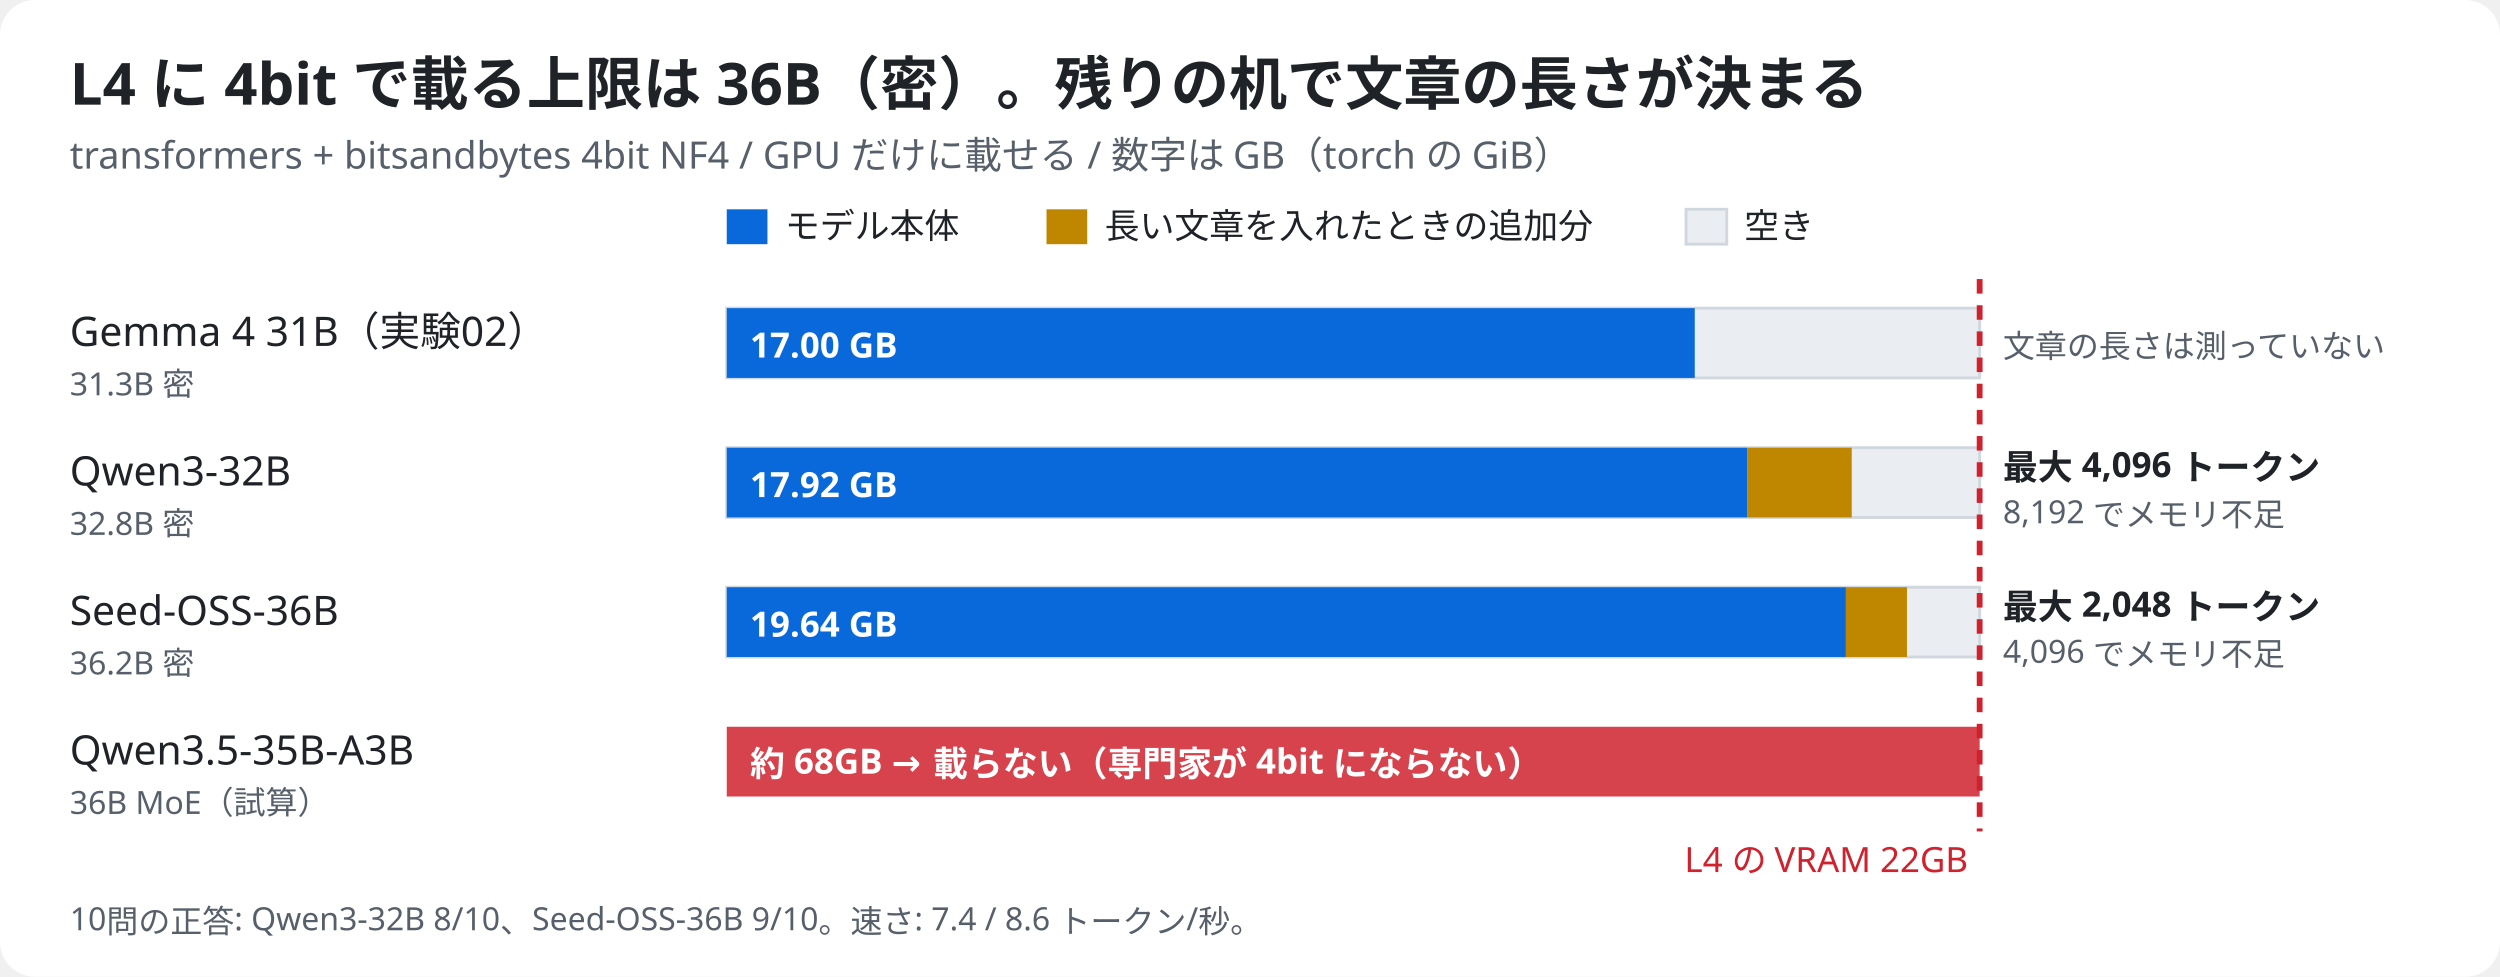
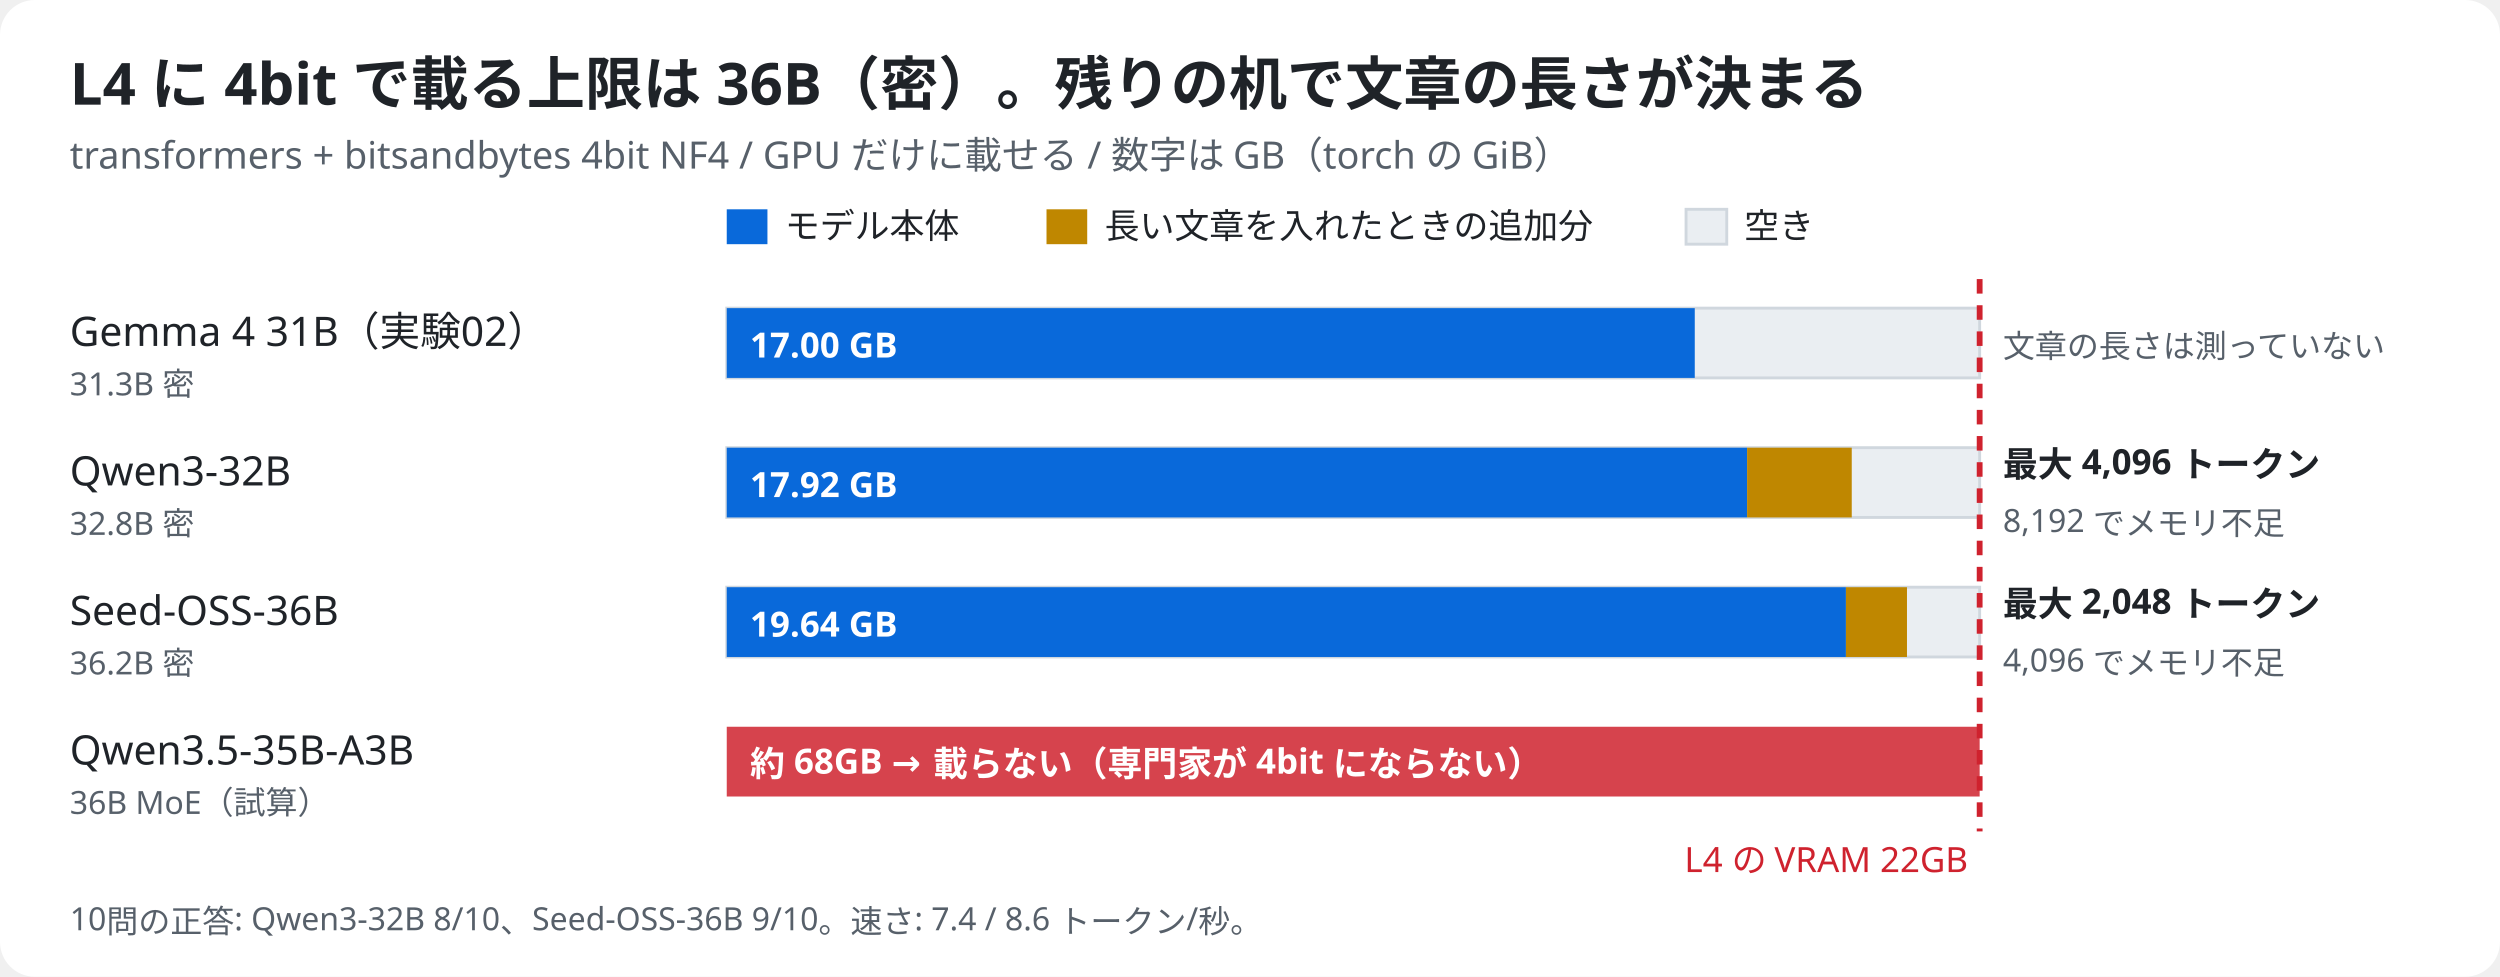
<svg xmlns="http://www.w3.org/2000/svg" viewBox="0 0 860 336" font-family="'Hiragino Sans','Noto Sans JP','Yu Gothic',Meiryo,sans-serif">
  <rect width="860" height="336" rx="12" fill="#ffffff" />
  <text x="24" y="36" font-size="20" font-weight="bold" fill="#1f2328">L4 に 4bit で載る上限は 36B（密）。残りの机で文章の長さが決まる</text>
  <text x="24" y="58" font-size="13" fill="#57606a">transformers + bitsandbytes 4bit NF4 / GPU だけに載せる / 数字は GB（torch の GiB）</text>
  <rect x="250" y="72" width="14" height="12" fill="#0969da" />
  <text x="270" y="82" font-size="12" fill="#1f2328">モデル本体</text>
  <rect x="360" y="72" width="14" height="12" fill="#bf8700" />
  <text x="380" y="82" font-size="12" fill="#1f2328">長い文章を入れたときの追加分</text>
  <rect x="580" y="72" width="14" height="12" fill="#eaeef2" stroke="#d0d7de" />
  <text x="600" y="82" font-size="12" fill="#1f2328">空き</text>
  <text x="24" y="119" font-size="14" fill="#1f2328">Gemma 4 31B（実験02）</text>
  <text x="24" y="136" font-size="11" fill="#57606a">31.3B 密</text>
  <rect x="250" y="106" width="431" height="24" fill="#eaeef2" stroke="#d0d7de" />
  <rect x="250" y="106" width="333" height="24" fill="#0969da" />
  <text x="258" y="123" font-size="12" font-weight="bold" fill="#ffffff">17.00 GB</text>
  <text x="689" y="123" font-size="11" fill="#57606a">文章の長さは測っていない</text>
  <text x="24" y="167" font-size="14" fill="#1f2328">Qwen3-32B</text>
  <text x="24" y="184" font-size="11" fill="#57606a">32.8B 密</text>
  <rect x="250" y="154" width="431" height="24" fill="#eaeef2" stroke="#d0d7de" />
  <rect x="250" y="154" width="351" height="24" fill="#0969da" />
  <text x="258" y="171" font-size="12" font-weight="bold" fill="#ffffff">17.92 GB</text>
  <rect x="601" y="154" width="36" height="24" fill="#bf8700" />
-   <text x="689" y="165" font-size="12" font-weight="bold" fill="#1f2328">最大 4,096 トークン</text>
-   <text x="689" y="180" font-size="11" fill="#57606a">8,192 でメモリ不足</text>
+   <text x="689" y="164" font-size="12" font-weight="bold" fill="#1f2328">最大 4,096 トークン</text>
+   <text x="689" y="183" font-size="11" fill="#57606a">8,192 でメモリ不足</text>
  <text x="24" y="215" font-size="14" fill="#1f2328">Seed-OSS-36B</text>
  <text x="24" y="232" font-size="11" fill="#57606a">36.2B 密</text>
  <rect x="250" y="202" width="431" height="24" fill="#eaeef2" stroke="#d0d7de" />
  <rect x="250" y="202" width="385" height="24" fill="#0969da" />
  <text x="258" y="219" font-size="12" font-weight="bold" fill="#ffffff">19.64 GB</text>
  <rect x="635" y="202" width="21" height="24" fill="#bf8700" />
-   <text x="689" y="213" font-size="12" font-weight="bold" fill="#1f2328">最大 2,048 トークン</text>
-   <text x="689" y="228" font-size="11" fill="#57606a">4,096 でメモリ不足</text>
+   <text x="689" y="212" font-size="12" font-weight="bold" fill="#1f2328">最大 2,048 トークン</text>
+   <text x="689" y="231" font-size="11" fill="#57606a">4,096 でメモリ不足</text>
  <text x="24" y="263" font-size="14" fill="#1f2328">Qwen3.5-35B-A3B</text>
  <text x="24" y="280" font-size="11" fill="#57606a">36B MoE（試算）</text>
  <rect x="250" y="250" width="431" height="24" fill="#cf222e" opacity="0.85" />
  <text x="258" y="267" font-size="12" font-weight="bold" fill="#ffffff">約 68GB → 載らない（専門家が 4bit にならない）</text>
  <line x1="681" y1="96" x2="681" y2="286" stroke="#cf222e" stroke-width="2" stroke-dasharray="5 4" />
  <text x="677" y="300" font-size="12" fill="#cf222e" text-anchor="end">L4 の VRAM 22GB</text>
  <text x="24" y="320" font-size="11" fill="#57606a">10問の正答: Qwen3-32B 8/10、Seed-OSS-36B 9/10。速さ: 7.4 / 8.6 トークン/秒。</text>
</svg>
